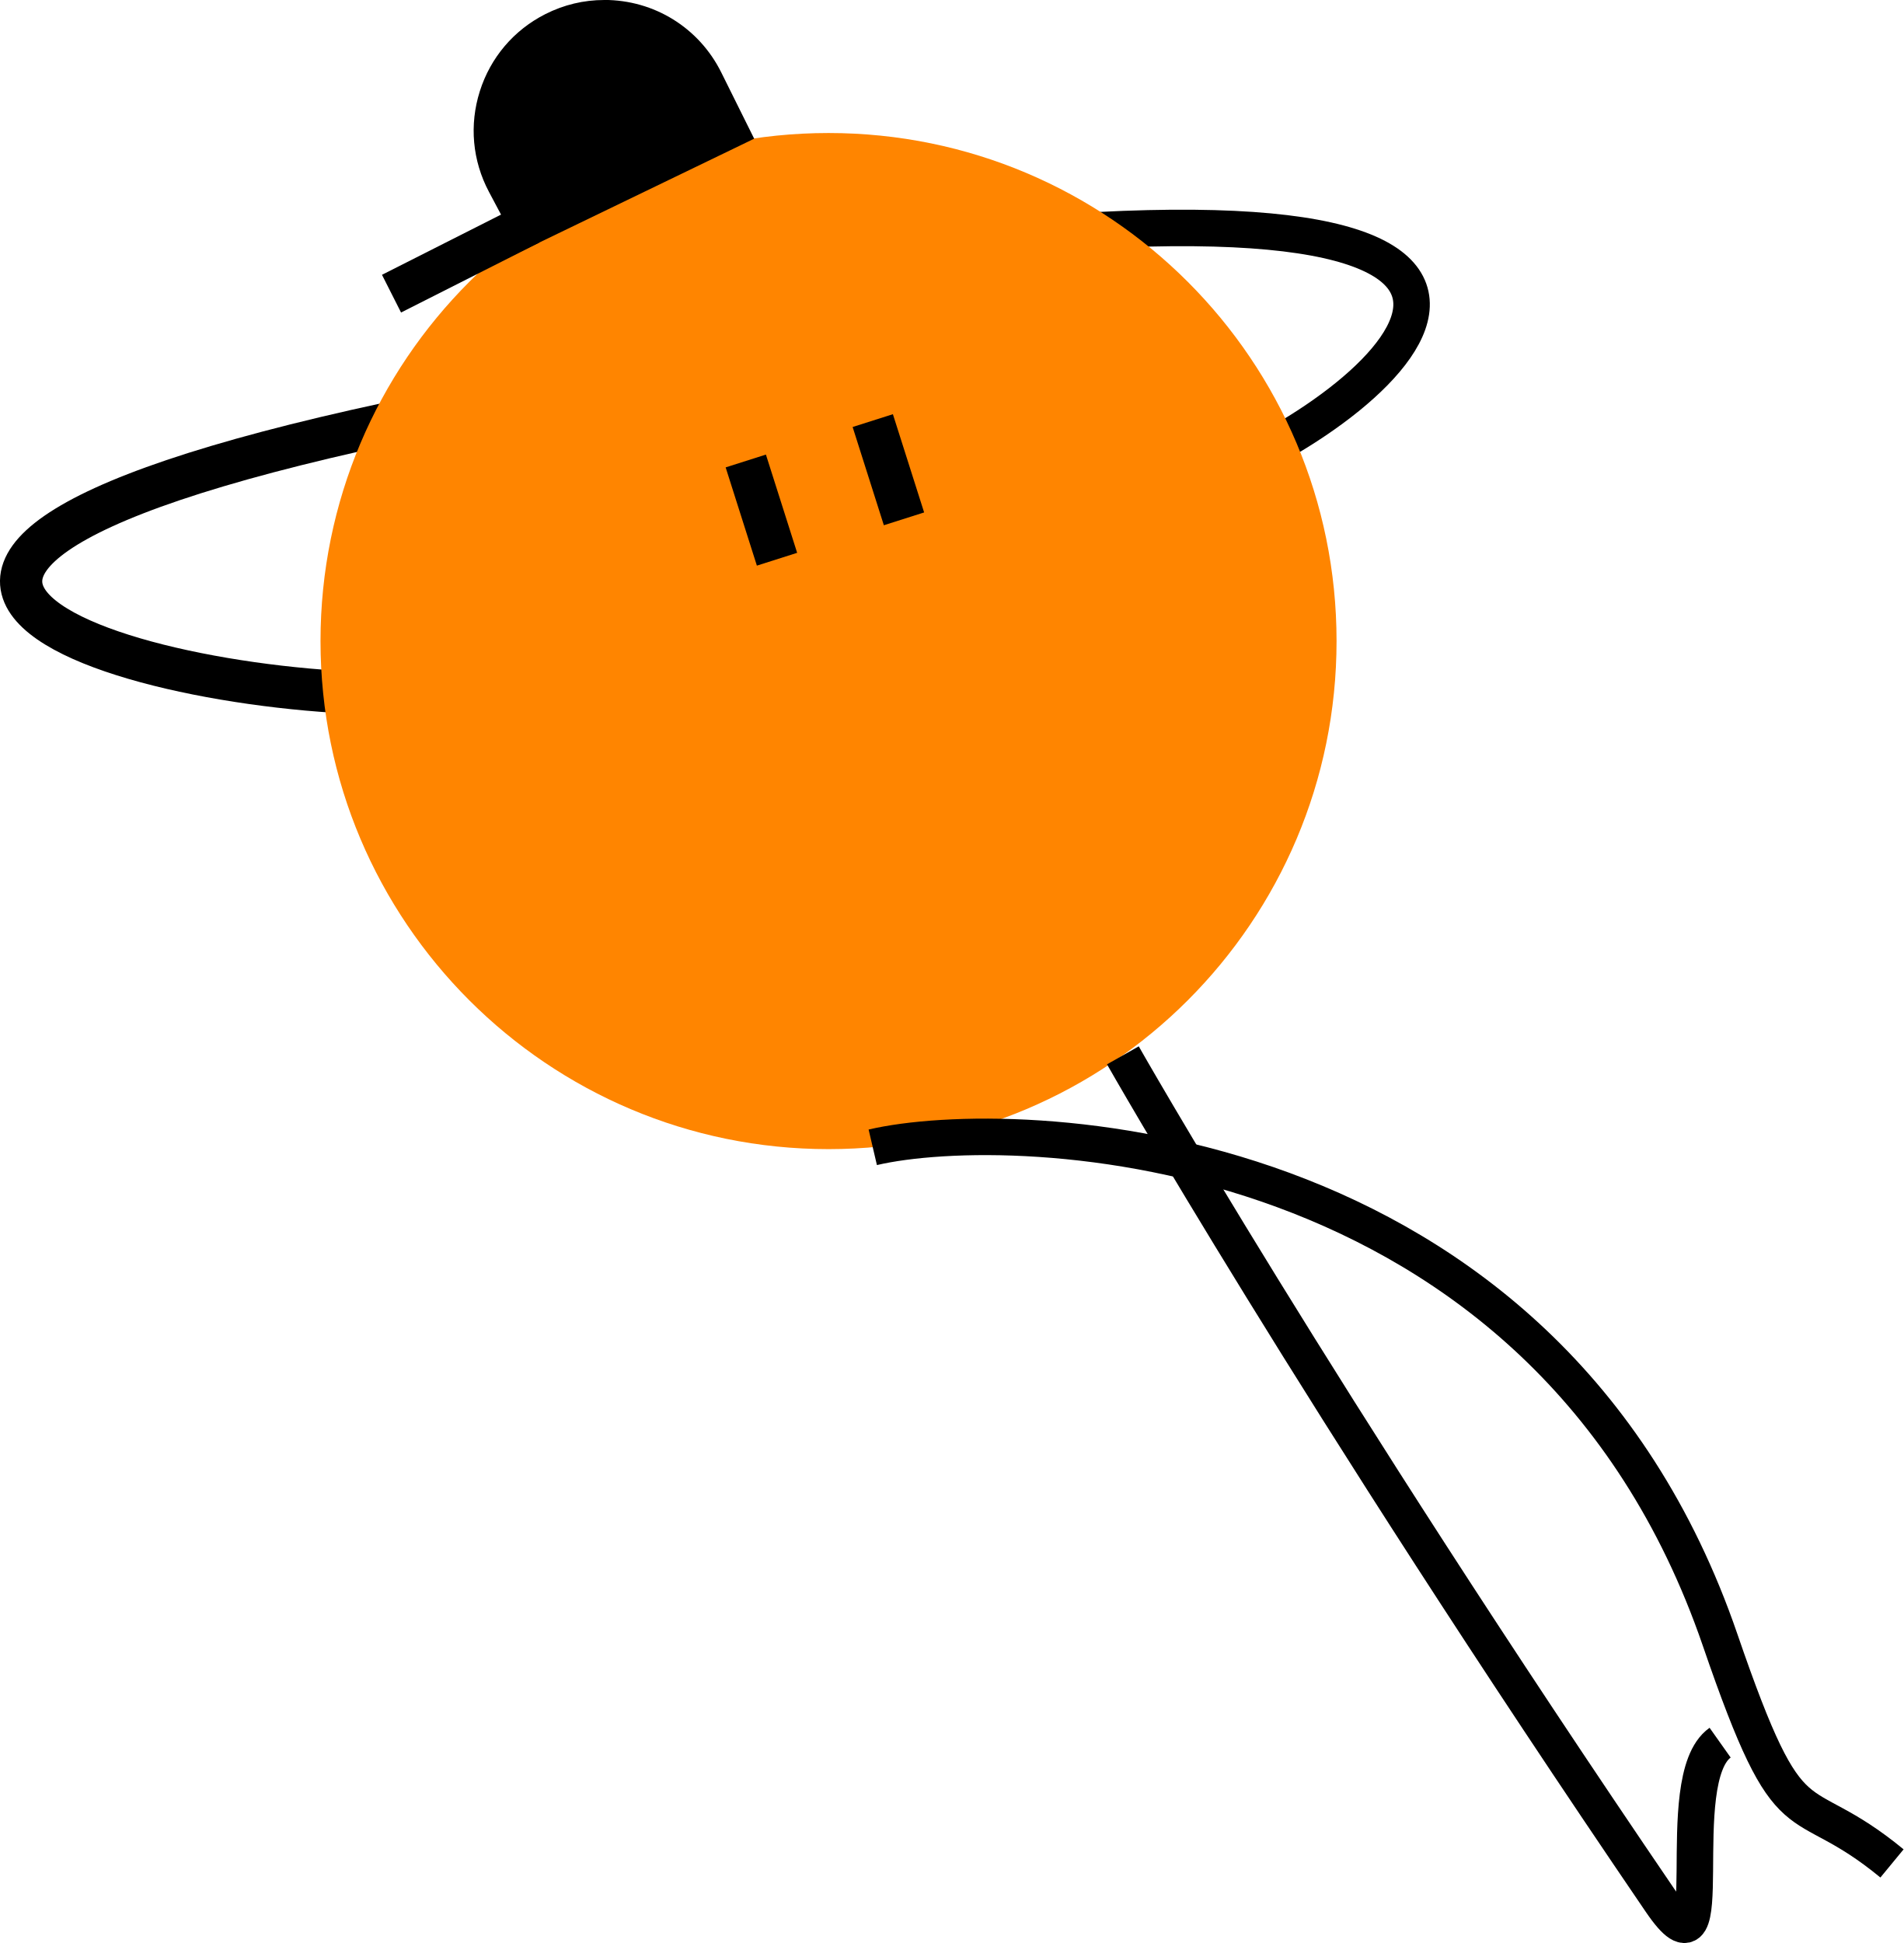
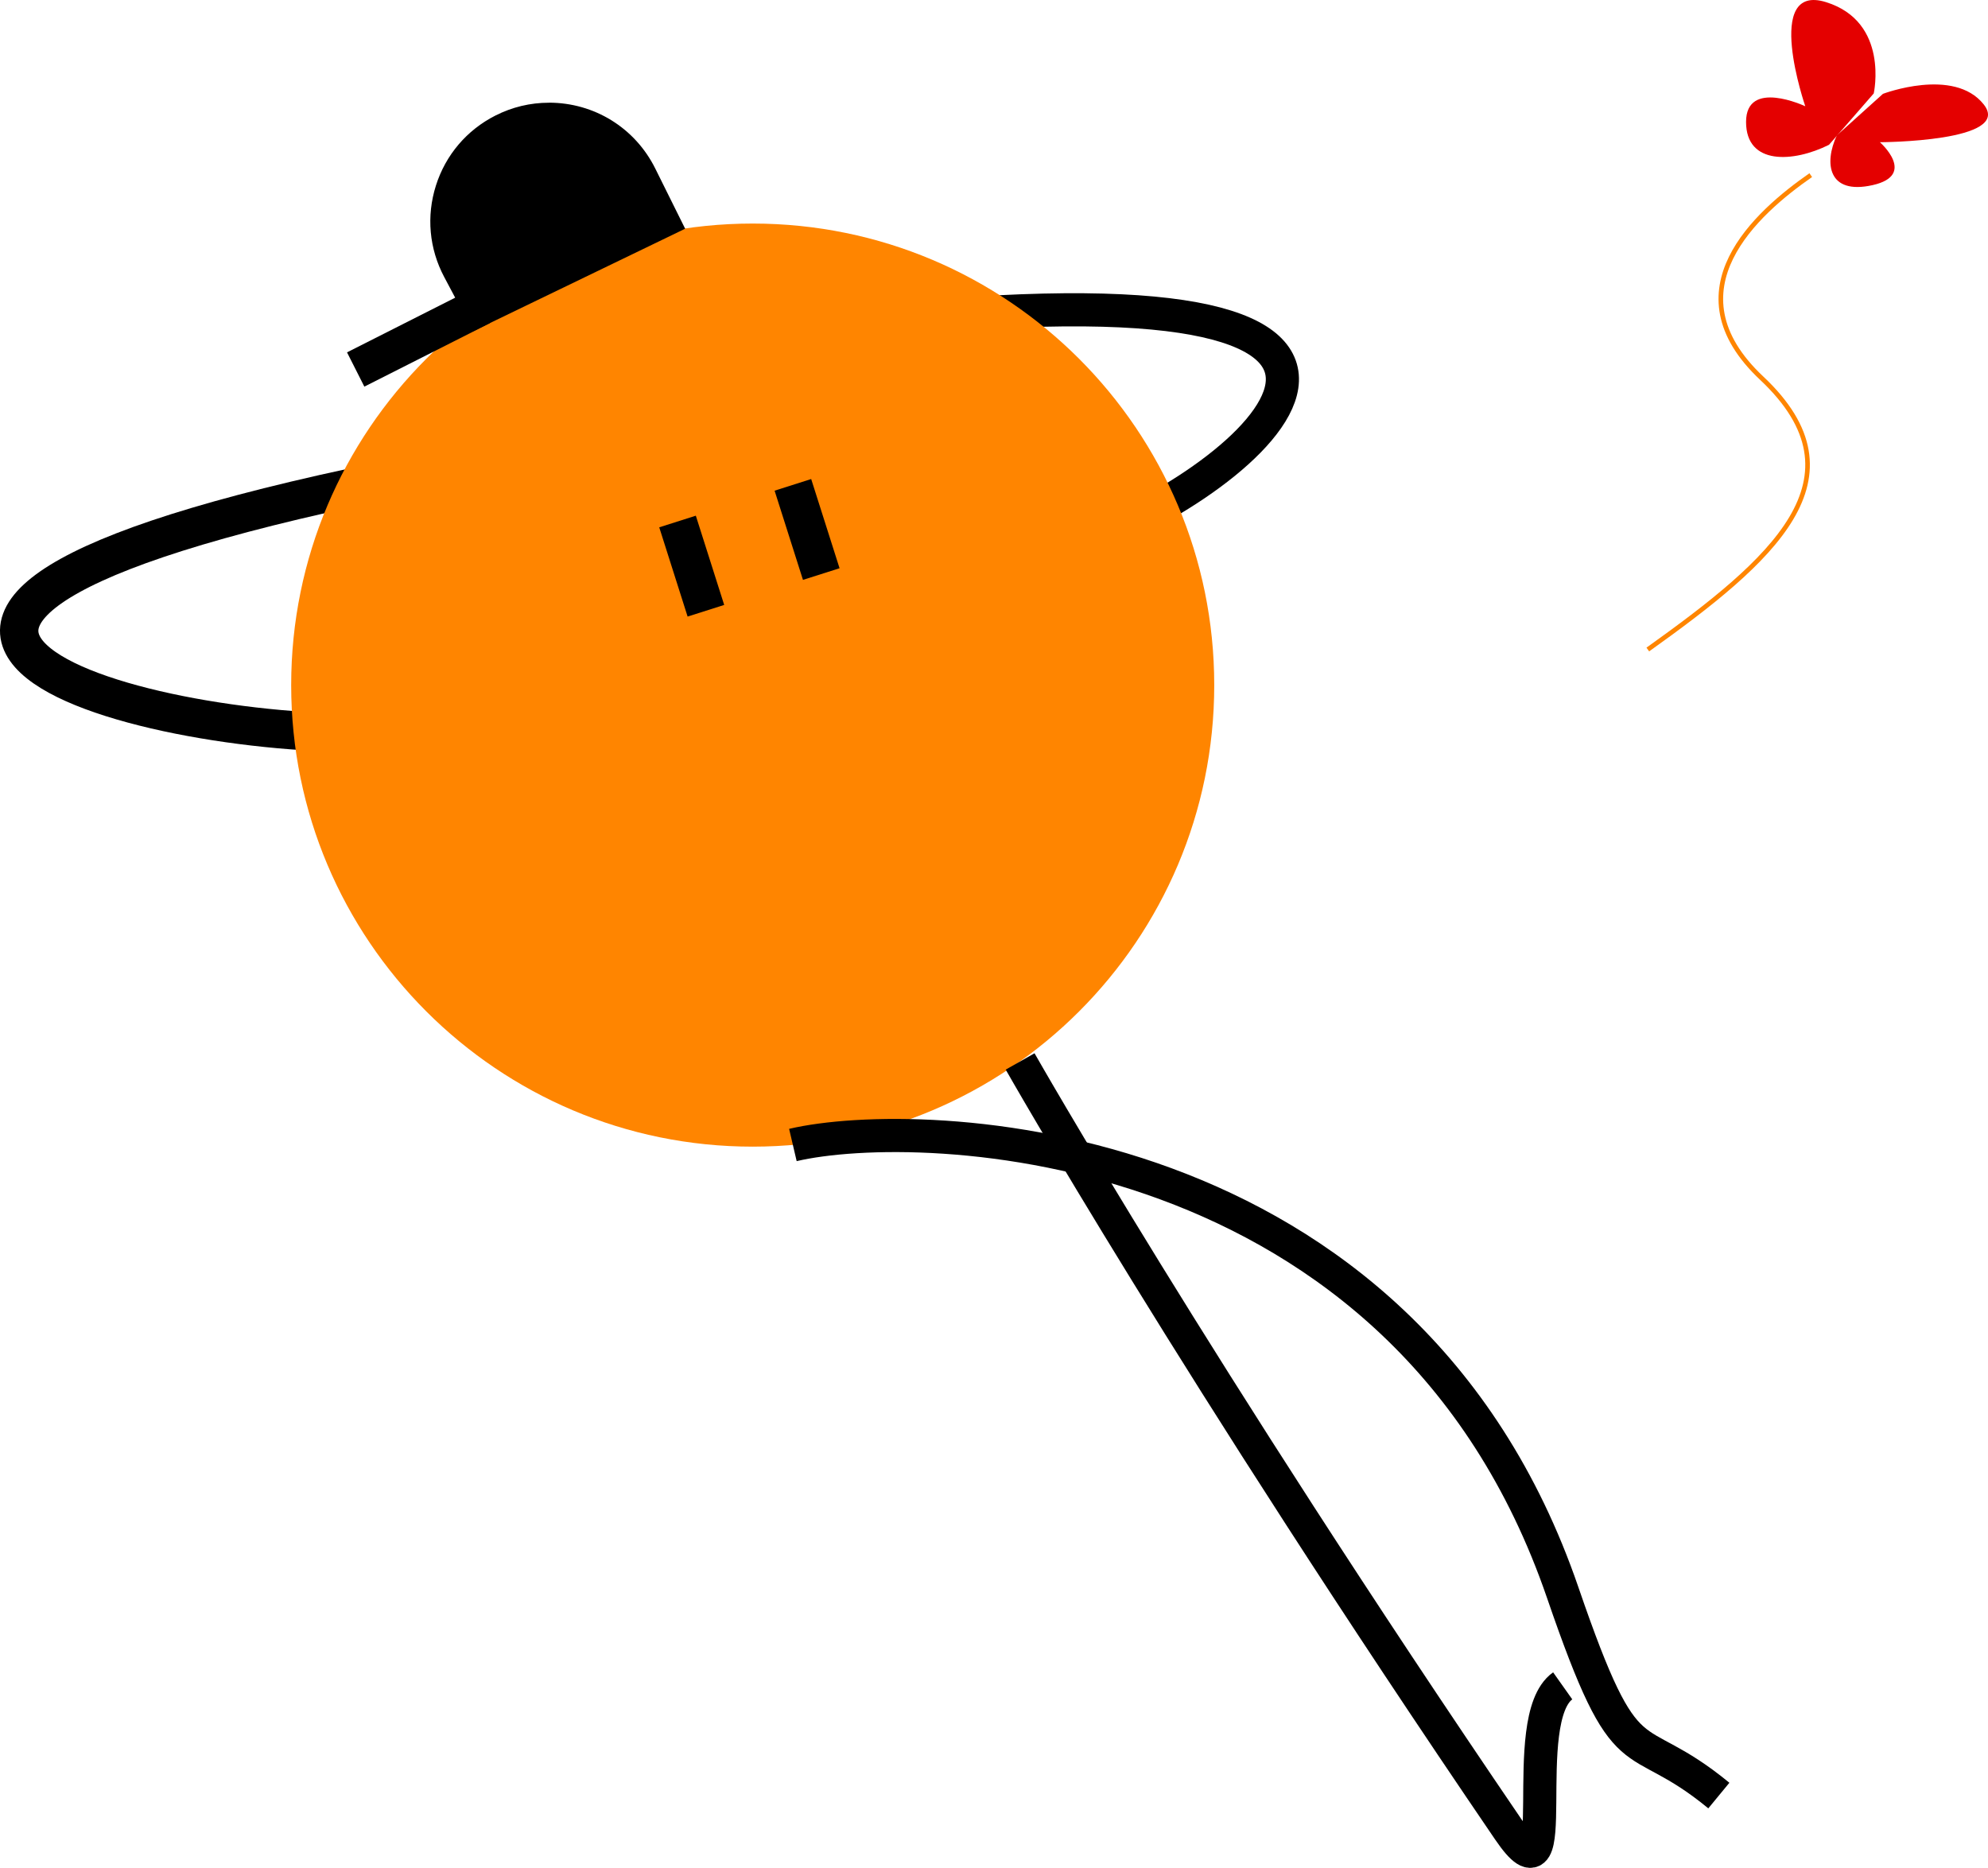
- <svg xmlns="http://www.w3.org/2000/svg" id="Calque_2" data-name="Calque 2" viewBox="0 0 376.13 383.89">
+ <svg xmlns="http://www.w3.org/2000/svg" id="Calque_2" data-name="Calque 2" viewBox="0 0 432.38 406.24">
  <defs>
    <style>
      .cls-1 {
        fill: #ff8500;
      }

      .cls-2 {
+         fill: #e40000;
+       }
+ 
+       .cls-3 {
        stroke-width: 8.35px;
      }

-       .cls-2, .cls-3 {
+       .cls-3, .cls-4, .cls-5 {
        fill: none;
-         stroke: #000;
        stroke-miterlimit: 10;
      }

-       .cls-3 {
+       .cls-3, .cls-5 {
+         stroke: #000;
+       }
+ 
+       .cls-4 {
+         stroke: #ff8500;
+       }
+ 
+       .cls-5 {
        stroke-width: 7.21px;
      }
    </style>
  </defs>
  <g id="Calque_2-2" data-name="Calque 2">
-     <path class="cls-2" d="m81.71,137.01c-51.94,1.28-149.46-25.22,9.31-56.29" />
-     <path class="cls-3" d="m231.06,97.14c37.01-11.42,97.06-60.18-24.93-50.95" />
-     <circle class="cls-1" cx="163.71" cy="126.66" r="100.38" />
+     <path class="cls-3" d="m81.71,159.35c-51.94,1.28-149.46-25.22,9.31-56.29" />
+     <path class="cls-5" d="m231.06,119.48c37.01-11.42,97.06-60.18-24.93-50.95" />
+     <circle class="cls-1" cx="163.71" cy="149" r="100.38" />
    <g>
-       <path d="m98.47,36.94c-3.01-5.67-3.61-12.17-1.67-18.29,1.94-6.12,6.16-11.09,11.89-14,3.36-1.7,6.96-2.57,10.71-2.57,9.08,0,17.22,5.05,21.26,13.17l5.56,11.19-42.43,20.51-5.32-10.01Z" />
-       <path d="m119.4,4.18c7.95,0,15.61,4.4,19.39,12.01l4.62,9.3-38.72,18.71-4.37-8.23c-5.68-10.69-1.48-23.97,9.32-29.45h0c3.14-1.59,6.47-2.34,9.76-2.34m0-4.18c-4.07,0-7.99.94-11.65,2.79-6.23,3.16-10.83,8.57-12.94,15.23s-1.47,13.73,1.81,19.9l4.37,8.23,1.89,3.55,3.62-1.75,38.72-18.71,3.8-1.84-1.88-3.78-4.62-9.3c-4.39-8.84-13.25-14.33-23.13-14.33h0Z" />
+       <path d="m98.47,59.28c-3.01-5.67-3.61-12.17-1.67-18.29,1.94-6.12,6.16-11.09,11.89-14,3.36-1.7,6.96-2.57,10.71-2.57,9.08,0,17.22,5.05,21.26,13.17l5.56,11.19-42.43,20.51-5.32-10.01Z" />
+       <path d="m119.4,26.52c7.95,0,15.61,4.4,19.39,12.01l4.62,9.3-38.72,18.71-4.37-8.23c-5.68-10.69-1.48-23.97,9.32-29.45h0c3.14-1.59,6.47-2.34,9.76-2.34m0-4.18c-4.07,0-7.99.94-11.65,2.79-6.23,3.16-10.83,8.57-12.94,15.23s-1.47,13.73,1.81,19.9l4.37,8.23,1.89,3.55,3.62-1.75,38.72-18.71,3.8-1.84-1.88-3.78-4.62-9.3c-4.39-8.84-13.25-14.33-23.13-14.33h0Z" />
    </g>
-     <line class="cls-2" x1="77.36" y1="58.02" x2="104.69" y2="44.2" />
+     <line class="cls-3" x1="77.36" y1="80.36" x2="104.69" y2="66.54" />
    <g>
-       <line class="cls-2" x1="172.45" y1="83.1" x2="178.62" y2="102.51" />
-       <line class="cls-2" x1="147.36" y1="91.08" x2="153.53" y2="110.49" />
+       <line class="cls-3" x1="172.45" y1="105.45" x2="178.62" y2="124.85" />
+       <line class="cls-3" x1="147.36" y1="113.42" x2="153.53" y2="132.83" />
    </g>
-     <path class="cls-3" d="m172.45,226.68c27.69-6.48,132.83-3.46,167.43,97.34,14.33,41.76,14.72,28.3,33.96,44.15" />
-     <path class="cls-3" d="m221.87,208.51s37.99,66.97,106.3,167.2c12.54,18.41,1.46-24.14,11.71-31.4" />
+     <path class="cls-5" d="m172.45,249.02c27.69-6.48,132.83-3.46,167.43,97.34,14.33,41.76,14.72,28.3,33.96,44.15" />
+     <path class="cls-5" d="m221.87,230.85s37.99,66.97,106.3,167.2c12.54,18.41,1.46-24.14,11.71-31.4" />
+     <path class="cls-2" d="m407.53,20.32s3.45-15.53-10.36-19.85-4.53,22.64-4.53,22.64c0,0-12.88-6.07-12.88,3.41s10.31,8.83,18.04,4.97l9.73-11.17Z" />
+     <path class="cls-2" d="m409.53,20.41s15.43-5.87,21.91,2.29-22.57,8.23-22.57,8.23c0,0,8.15,7.14-1.58,9.33s-10.6-4.8-7.79-10.81l10.02-9.03Z" />
+     <path class="cls-4" d="m393.83,38.09c-11.67,8.12-30.99,25.06-10.69,44.14,23.23,21.83,2.23,39.76-24.75,59.03" />
  </g>
</svg>
